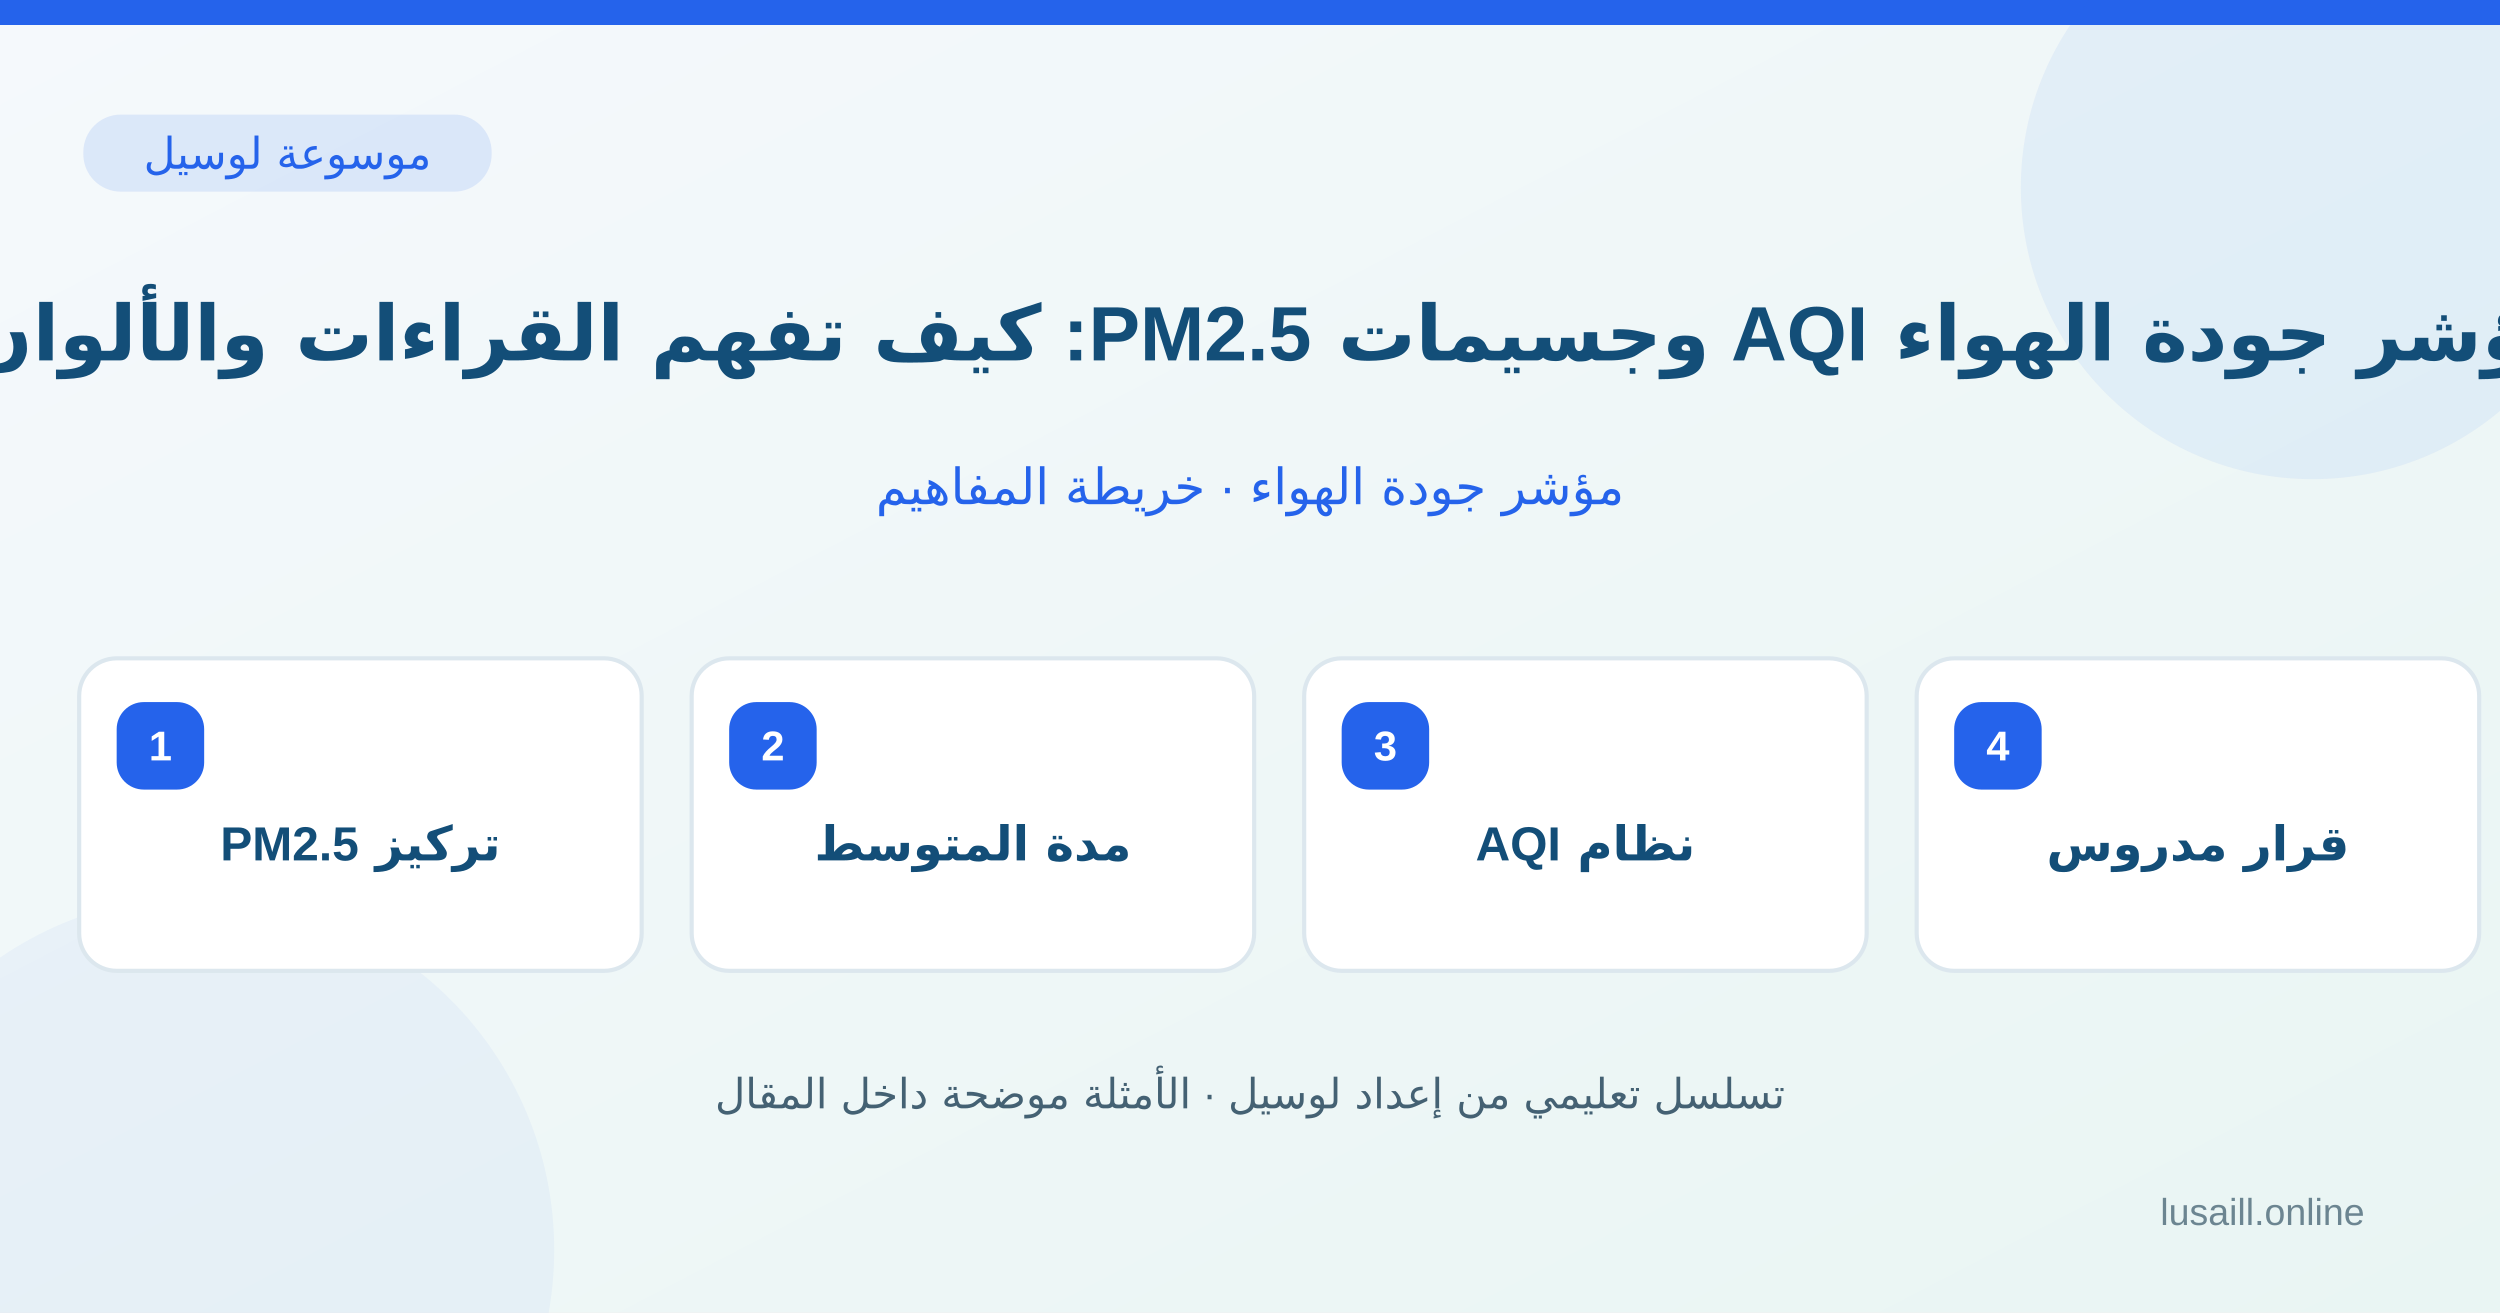
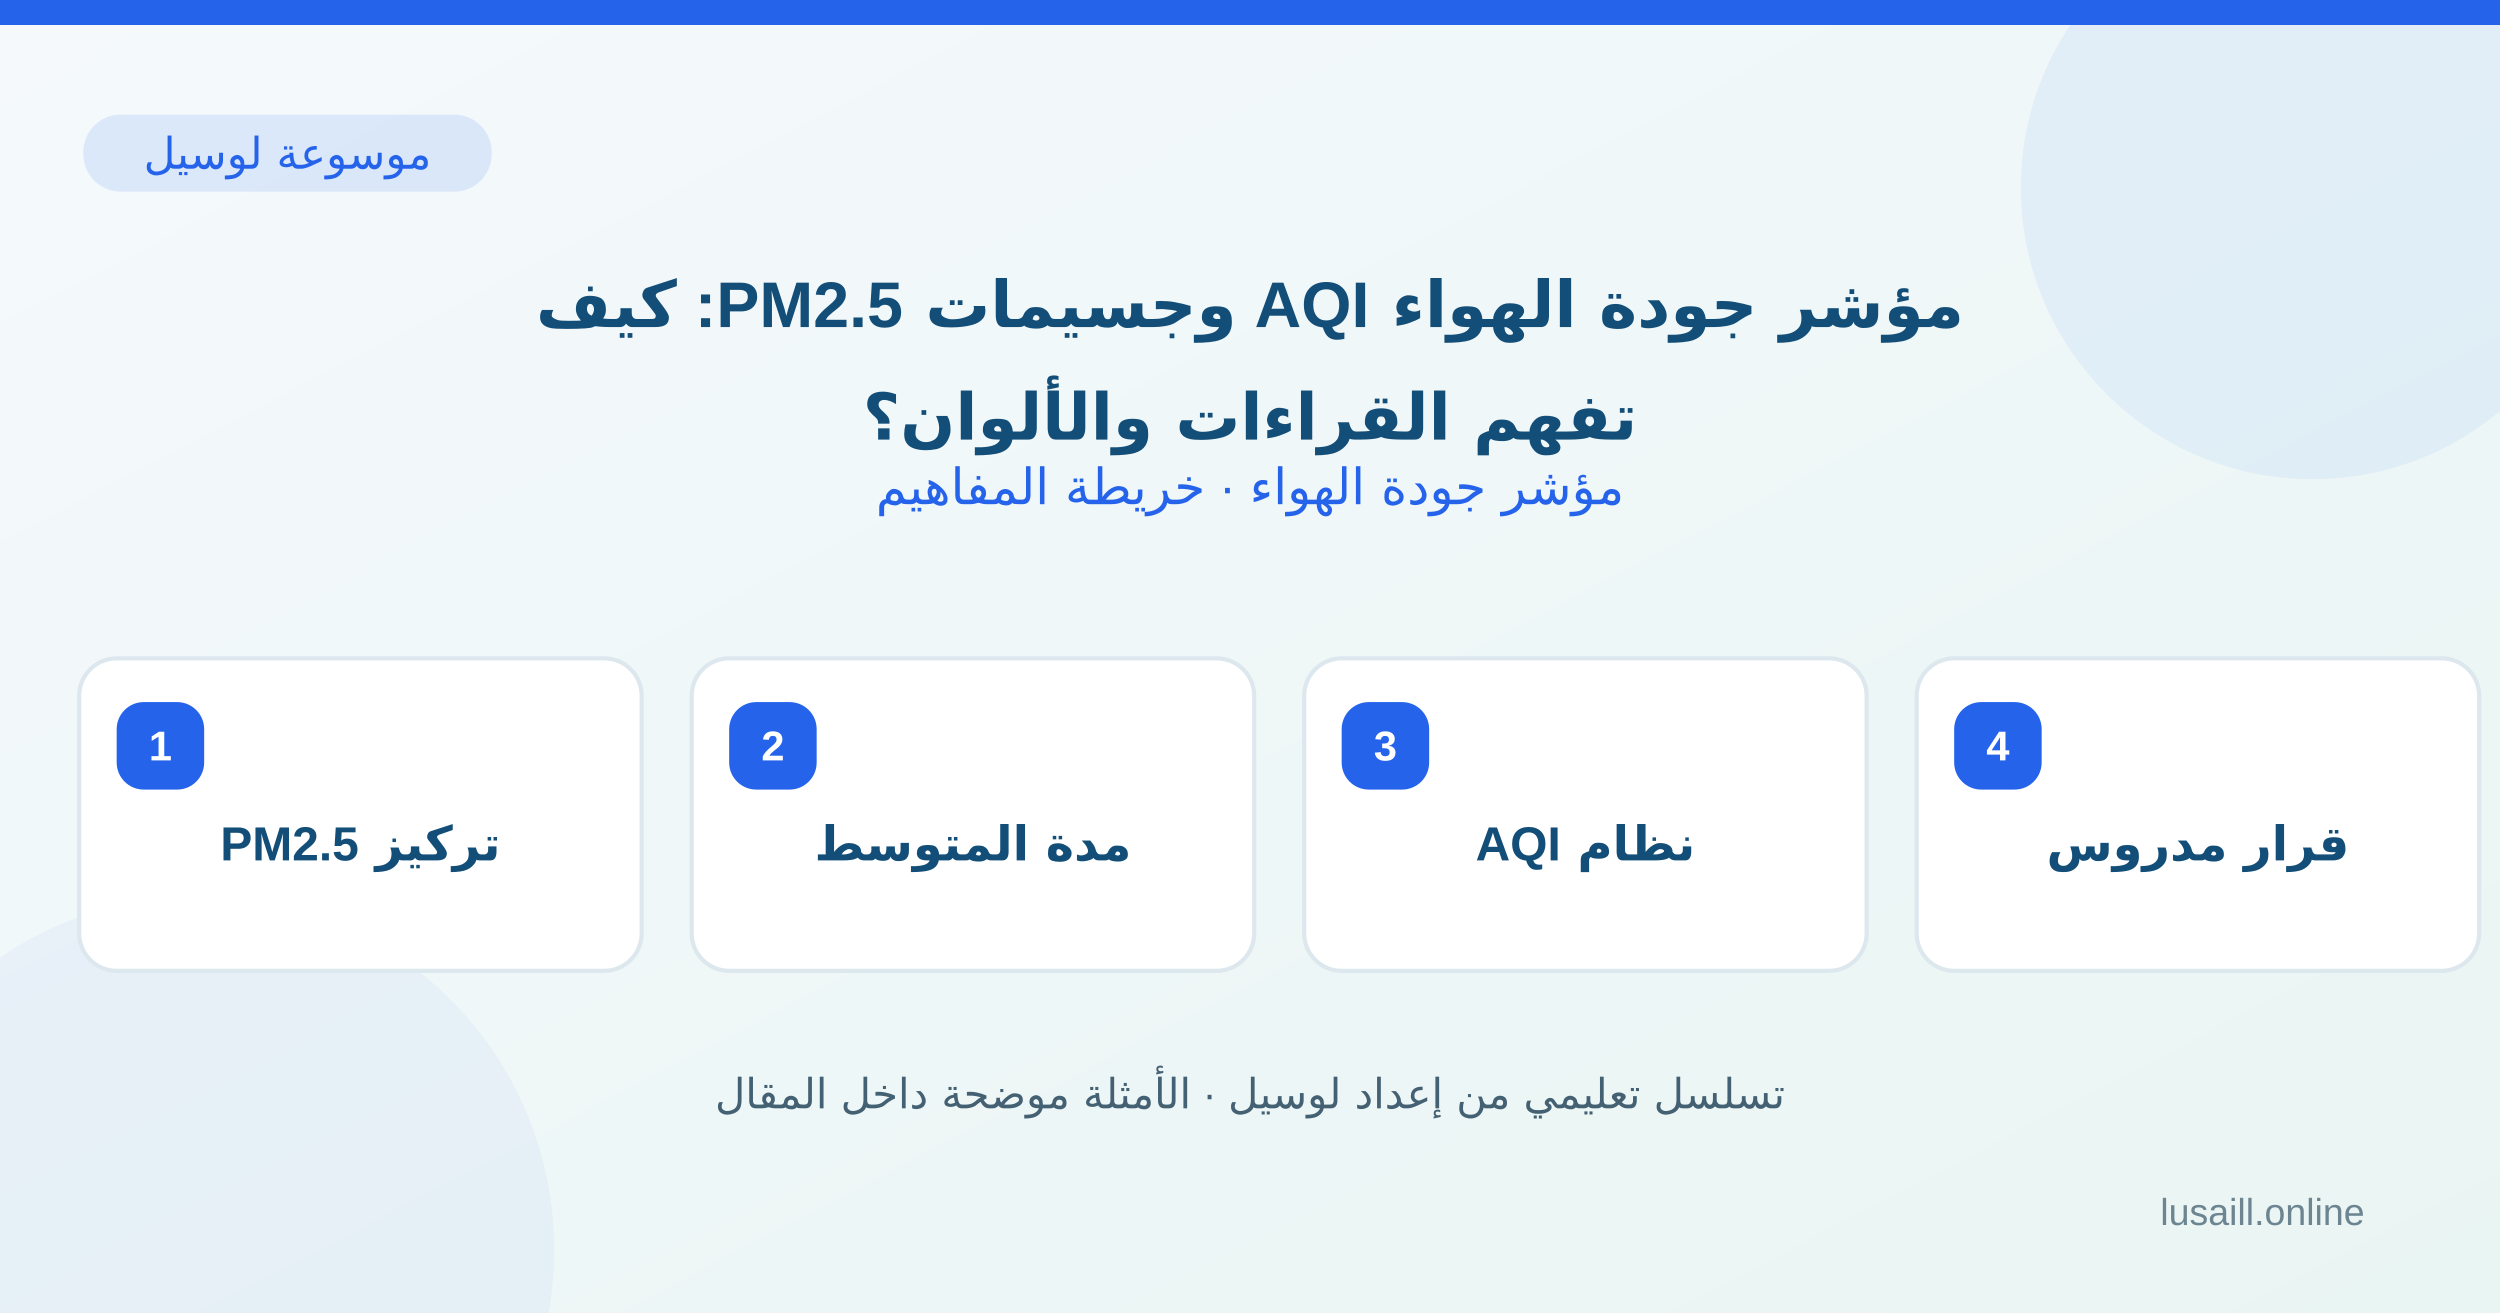
<svg xmlns="http://www.w3.org/2000/svg" width="1200" height="630" viewBox="0 0 1200 630" role="img" aria-label="رسم تعليمي أصلي من لوسيل يوضح مؤشر جودة الهواء AQI وجسيمات PM2.5: كيف تفهم القراءات والألوان؟">
  <defs>
    <linearGradient id="b" x1="0" y1="0" x2="1" y2="1">
      <stop stop-color="#f5f9fc" />
      <stop offset="1" stop-color="#e9f5f3" />
    </linearGradient>
  </defs>
  <rect width="1200" height="630" fill="url(#b)" />
  <rect x="0" y="0" width="1200" height="12" fill="#2563eb" />
  <circle cx="1110" cy="90" r="140" fill="#2563eb" opacity=".07" />
  <circle cx="96" cy="600" r="170" fill="#2563eb" opacity=".05" />
  <rect x="40" y="55" width="196" height="37" rx="18" fill="#2563eb" opacity=".12" />
  <text x="138" y="81" text-anchor="middle" fill="#2563eb" font-size="21" font-family="Arial,Tahoma,sans-serif">موسوعة لوسيل</text>
-   <text x="600" y="173" direction="rtl" text-anchor="middle" fill="#134e78" font-family="Arial,Tahoma,sans-serif" font-size="37" font-weight="bold">مؤشر جودة الهواء AQI وجسيمات PM2.5: كيف تفهم القراءات والألوان؟</text>
+   <text x="600" y="157" direction="rtl" text-anchor="middle" fill="#134e78" font-family="Arial,Tahoma,sans-serif" font-size="31" font-weight="bold">مؤشر جودة الهواء AQI وجسيمات PM2.5: كيف</text>
+   <text x="600" y="211" direction="rtl" text-anchor="middle" fill="#134e78" font-family="Arial,Tahoma,sans-serif" font-size="31" font-weight="bold">تفهم القراءات والألوان؟</text>
  <text x="600" y="242" direction="rtl" text-anchor="middle" fill="#2563eb" font-family="Arial,Tahoma,sans-serif" font-size="24">مؤشر جودة الهواء · خريطة المفاهيم</text>
  <g>
    <rect x="38" y="316" width="270" height="150" rx="18" fill="#ffffff" stroke="#dce7ee" stroke-width="2" />
    <rect x="56" y="337" width="42" height="42" rx="13" fill="#2563eb" />
    <text x="77" y="365" text-anchor="middle" fill="#ffffff" font-family="Arial,Tahoma,sans-serif" font-size="20" font-weight="bold">1</text>
    <text x="173" y="413" text-anchor="middle" direction="rtl" fill="#134e78" font-family="Arial,Tahoma,sans-serif" font-size="23" font-weight="700">تركيز PM2.5</text>
  </g>
  <g>
    <rect x="332" y="316" width="270" height="150" rx="18" fill="#ffffff" stroke="#dce7ee" stroke-width="2" />
    <rect x="350" y="337" width="42" height="42" rx="13" fill="#2563eb" />
    <text x="371" y="365" text-anchor="middle" fill="#ffffff" font-family="Arial,Tahoma,sans-serif" font-size="20" font-weight="bold">2</text>
    <text x="467" y="413" text-anchor="middle" direction="rtl" fill="#134e78" font-family="Arial,Tahoma,sans-serif" font-size="23" font-weight="700">مدة المتوسط</text>
  </g>
  <g>
    <rect x="626" y="316" width="270" height="150" rx="18" fill="#ffffff" stroke="#dce7ee" stroke-width="2" />
    <rect x="644" y="337" width="42" height="42" rx="13" fill="#2563eb" />
    <text x="665" y="365" text-anchor="middle" fill="#ffffff" font-family="Arial,Tahoma,sans-serif" font-size="20" font-weight="bold">3</text>
    <text x="761" y="413" text-anchor="middle" direction="rtl" fill="#134e78" font-family="Arial,Tahoma,sans-serif" font-size="23" font-weight="700">نظام AQI</text>
  </g>
  <g>
    <rect x="920" y="316" width="270" height="150" rx="18" fill="#ffffff" stroke="#dce7ee" stroke-width="2" />
    <rect x="938" y="337" width="42" height="42" rx="13" fill="#2563eb" />
    <text x="959" y="365" text-anchor="middle" fill="#ffffff" font-family="Arial,Tahoma,sans-serif" font-size="20" font-weight="bold">4</text>
    <text x="1055" y="413" text-anchor="middle" direction="rtl" fill="#134e78" font-family="Arial,Tahoma,sans-serif" font-size="23" font-weight="700">قرار مدروس</text>
  </g>
  <text x="600" y="532" text-anchor="middle" direction="rtl" fill="#446173" font-family="Arial,Tahoma,sans-serif" font-size="20">تسلسل تعليمي من إعداد لوسيل · الأمثلة موضحة داخل المقال</text>
  <text x="1135" y="588" text-anchor="end" fill="#6c8591" font-family="Arial,Tahoma,sans-serif" font-size="18">lusaill.online</text>
</svg>
